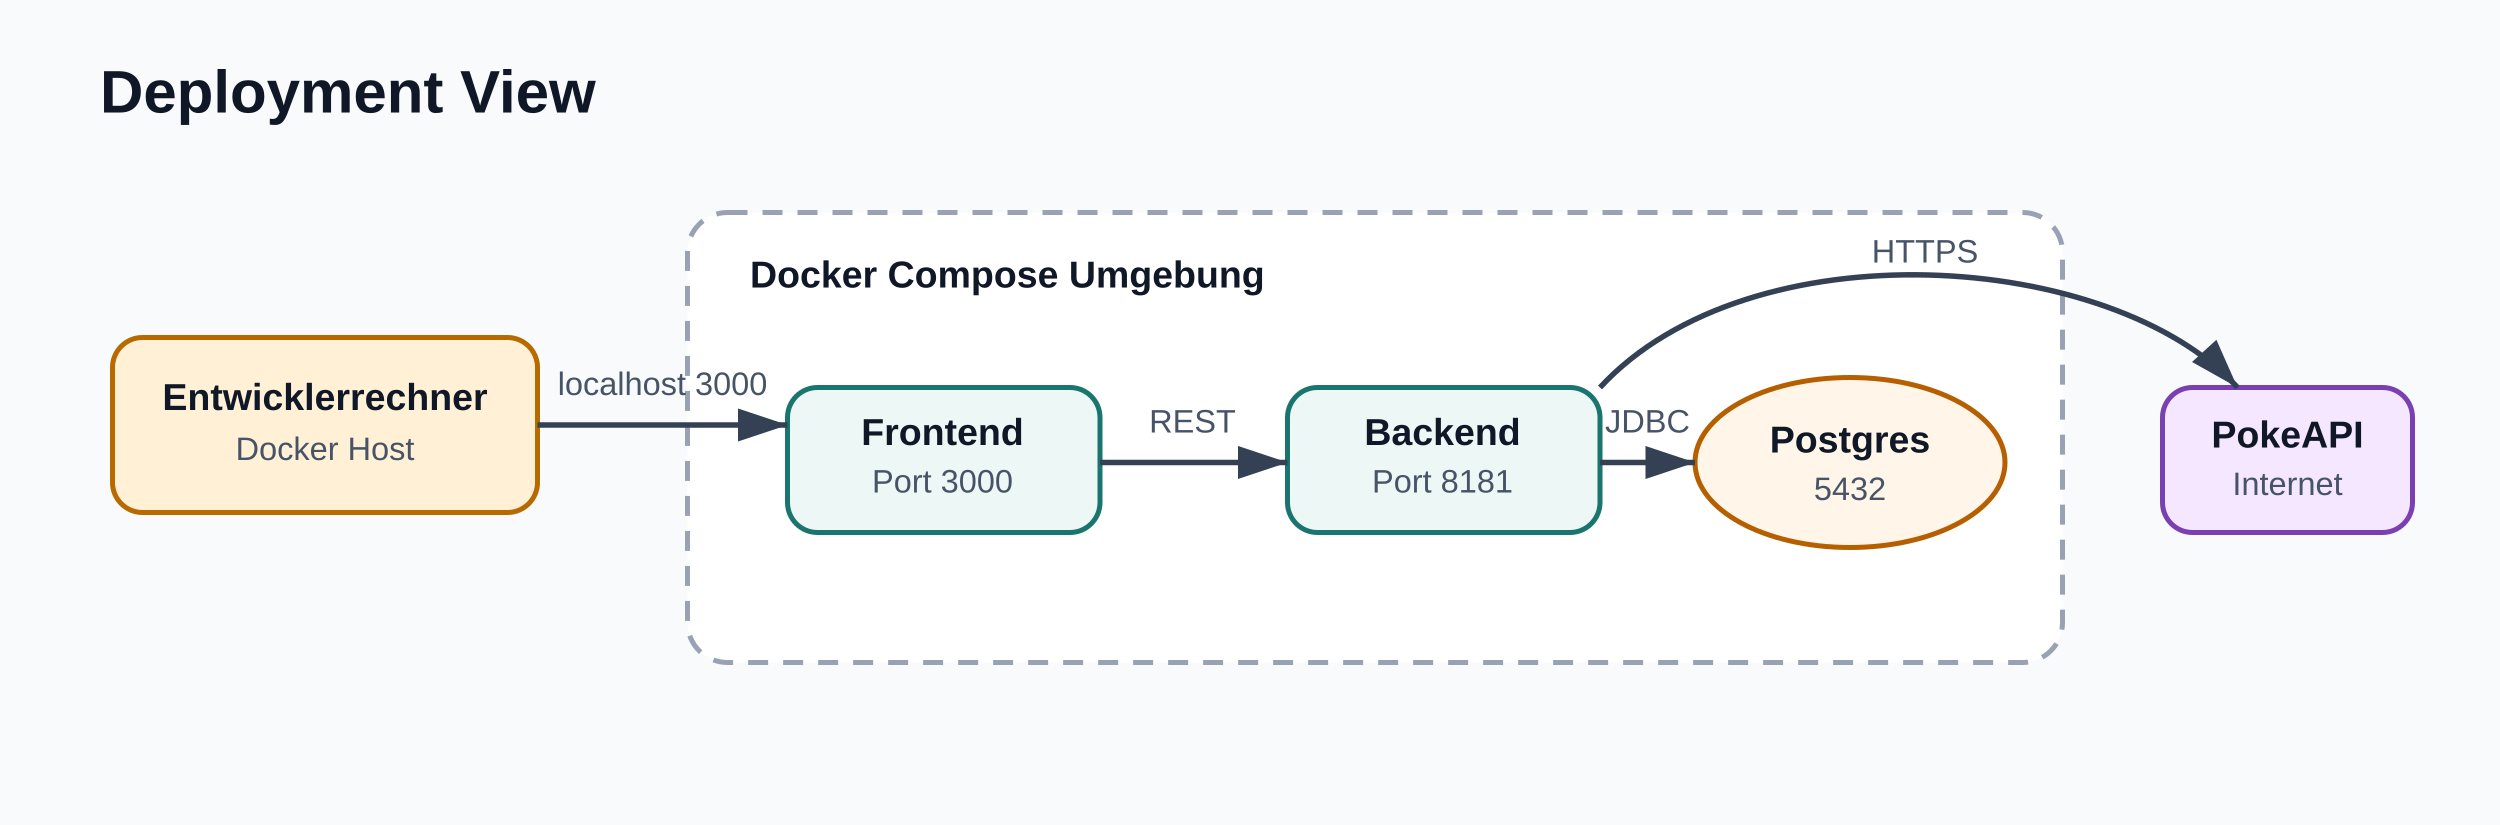
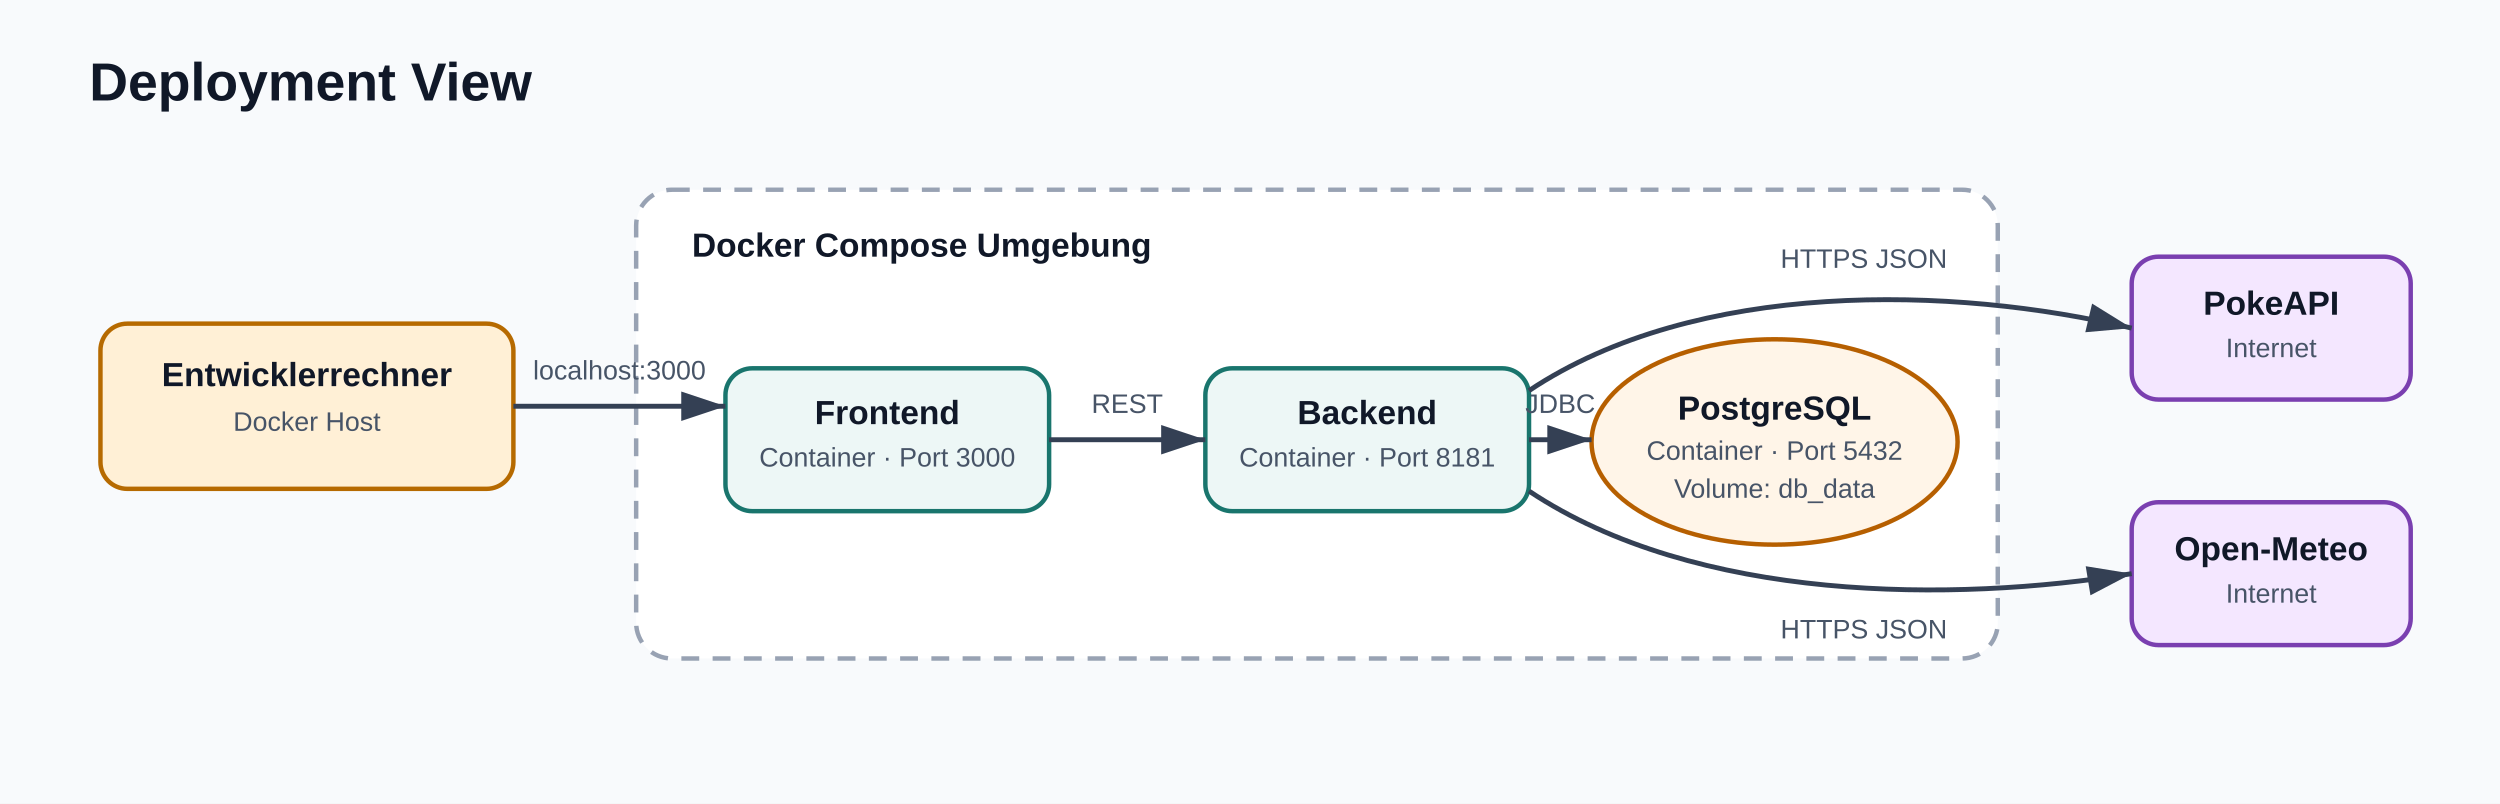
- <svg xmlns="http://www.w3.org/2000/svg" width="1000" height="330" viewBox="0 0 1000 330" role="img" aria-labelledby="title desc">
+ <svg xmlns="http://www.w3.org/2000/svg" width="1120" height="360" viewBox="0 0 1120 360" role="img" aria-labelledby="title desc">
  <defs>
    <marker id="arrow" markerWidth="10" markerHeight="10" refX="9" refY="3" orient="auto" markerUnits="strokeWidth">
      <path d="M0,0 L0,6 L9,3 z" fill="#344054" />
    </marker>
-     <style>.bg{fill:#f8fafc}.group{fill:#fff;stroke:#98a2b3;stroke-width:2;stroke-dasharray:8 6;rx:16}.box{fill:#edf7f6;stroke:#19756d;stroke-width:2;rx:12}.host{fill:#fff0d6;stroke:#b66a00;stroke-width:2;rx:12}.external{fill:#f4e7ff;stroke:#7a3fb0;stroke-width:2;rx:12}.db{fill:#fff5e8;stroke:#b65f00;stroke-width:2}.title{font:700 24px Arial,sans-serif;fill:#101828}.label{font:700 15px Arial,sans-serif;fill:#101828}.small{font:13px Arial,sans-serif;fill:#475467}.arrow{stroke:#344054;stroke-width:2.2;fill:none;marker-end:url(#arrow)}</style>
+     <style>
+       .bg{fill:#f8fafc}
+       .group{fill:#fff;stroke:#98a2b3;stroke-width:2;stroke-dasharray:8 6;rx:16}
+       .box{fill:#edf7f6;stroke:#19756d;stroke-width:2;rx:12}
+       .host{fill:#fff0d6;stroke:#b66a00;stroke-width:2;rx:12}
+       .external{fill:#f4e7ff;stroke:#7a3fb0;stroke-width:2;rx:12}
+       .db{fill:#fff5e8;stroke:#b65f00;stroke-width:2}
+       .title{font:700 24px Arial,sans-serif;fill:#101828}
+       .label{font:700 15px Arial,sans-serif;fill:#101828}
+       .small{font:12px Arial,sans-serif;fill:#475467}
+       .arrow{stroke:#344054;stroke-width:2.2;fill:none;marker-end:url(#arrow)}
+     </style>
  </defs>
-   <rect class="bg" width="1000" height="330" />
+   <rect class="bg" width="1120" height="360" />
  <text x="40" y="45" class="title">Deployment View</text>
-   <rect x="45" y="135" width="170" height="70" class="host" />
-   <text x="130" y="164" text-anchor="middle" class="label">Entwicklerrechner</text>
-   <text x="130" y="184" text-anchor="middle" class="small">Docker Host</text>
-   <rect x="275" y="85" width="550" height="180" class="group" />
-   <text x="300" y="115" class="label">Docker Compose Umgebung</text>
-   <rect x="315" y="155" width="125" height="58" class="box" />
-   <text x="377" y="178" text-anchor="middle" class="label">Frontend</text>
-   <text x="377" y="197" text-anchor="middle" class="small">Port 3000</text>
-   <rect x="515" y="155" width="125" height="58" class="box" />
-   <text x="577" y="178" text-anchor="middle" class="label">Backend</text>
-   <text x="577" y="197" text-anchor="middle" class="small">Port 8181</text>
-   <ellipse cx="740" cy="185" rx="62" ry="34" class="db" />
-   <text x="740" y="181" text-anchor="middle" class="label">Postgres</text>
-   <text x="740" y="200" text-anchor="middle" class="small">5432</text>
-   <rect x="865" y="155" width="100" height="58" class="external" />
-   <text x="915" y="179" text-anchor="middle" class="label">PokeAPI</text>
-   <text x="915" y="198" text-anchor="middle" class="small">Internet</text>
-   <path d="M215 170 H315" class="arrow" />
-   <text x="265" y="158" text-anchor="middle" class="small">localhost 3000</text>
-   <path d="M440 185 H515" class="arrow" />
-   <text x="477" y="173" text-anchor="middle" class="small">REST</text>
-   <path d="M640 185 H678" class="arrow" />
-   <text x="659" y="173" text-anchor="middle" class="small">JDBC</text>
-   <path d="M640 155 C700 90,845 100,895 155" class="arrow" />
-   <text x="770" y="105" text-anchor="middle" class="small">HTTPS</text>
+   <rect x="45" y="145" width="185" height="74" class="host" />
+   <text x="137.5" y="173" text-anchor="middle" class="label">Entwicklerrechner</text>
+   <text x="137.5" y="193" text-anchor="middle" class="small">Docker Host</text>
+   <rect x="285" y="85" width="610" height="210" class="group" />
+   <text x="310" y="115" class="label">Docker Compose Umgebung</text>
+   <rect x="325" y="165" width="145" height="64" class="box" />
+   <text x="397.5" y="190" text-anchor="middle" class="label">Frontend</text>
+   <text x="397.5" y="209" text-anchor="middle" class="small">Container · Port 3000</text>
+   <rect x="540" y="165" width="145" height="64" class="box" />
+   <text x="612.5" y="190" text-anchor="middle" class="label">Backend</text>
+   <text x="612.5" y="209" text-anchor="middle" class="small">Container · Port 8181</text>
+   <ellipse cx="795" cy="198" rx="82" ry="46" class="db" />
+   <text x="795" y="188" text-anchor="middle" class="label">PostgreSQL</text>
+   <text x="795" y="206" text-anchor="middle" class="small">Container · Port 5432</text>
+   <text x="795" y="223" text-anchor="middle" class="small">Volume: db_data</text>
+   <rect x="955" y="115" width="125" height="64" class="external" />
+   <text x="1017.5" y="141" text-anchor="middle" class="label">PokeAPI</text>
+   <text x="1017.5" y="160" text-anchor="middle" class="small">Internet</text>
+   <rect x="955" y="225" width="125" height="64" class="external" />
+   <text x="1017.5" y="251" text-anchor="middle" class="label">Open-Meteo</text>
+   <text x="1017.5" y="270" text-anchor="middle" class="small">Internet</text>
+   <path d="M230 182 H325" class="arrow" />
+   <text x="277.5" y="170" text-anchor="middle" class="small">localhost:3000</text>
+   <path d="M470 197 H540" class="arrow" />
+   <text x="505" y="185" text-anchor="middle" class="small">REST</text>
+   <path d="M685 197 H713" class="arrow" />
+   <text x="699" y="185" text-anchor="middle" class="small">JDBC</text>
+   <path d="M685 175 C760 125,875 128,955 147" class="arrow" />
+   <text x="835" y="120" text-anchor="middle" class="small">HTTPS JSON</text>
+   <path d="M685 220 C760 270,875 270,955 257" class="arrow" />
+   <text x="835" y="286" text-anchor="middle" class="small">HTTPS JSON</text>
</svg>
